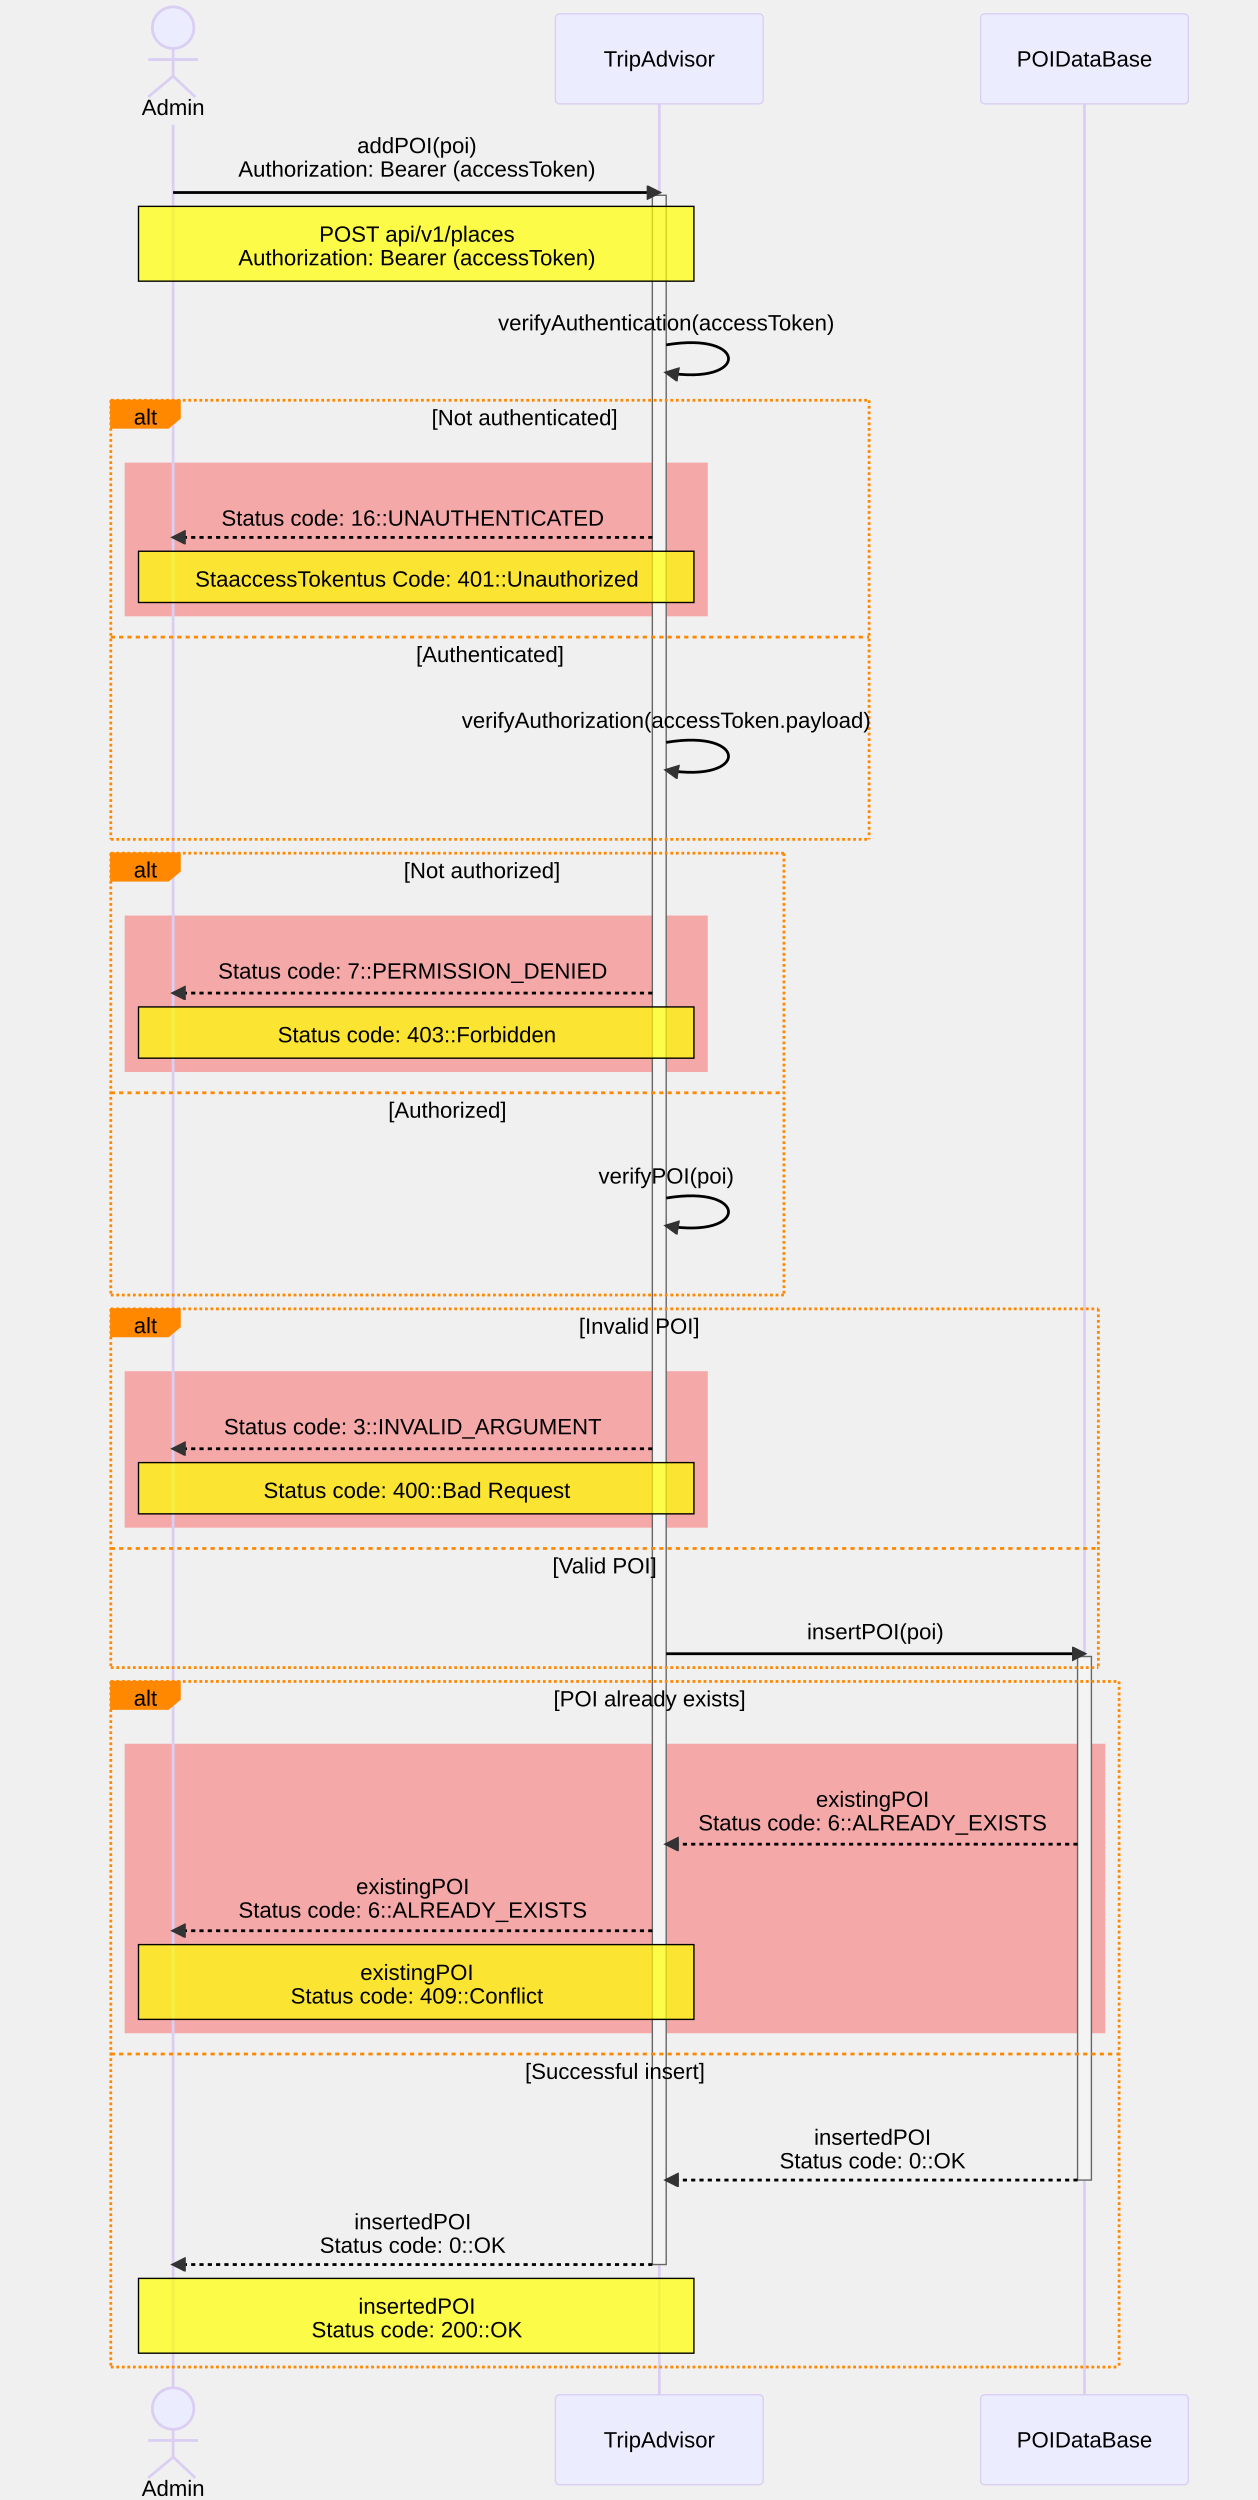
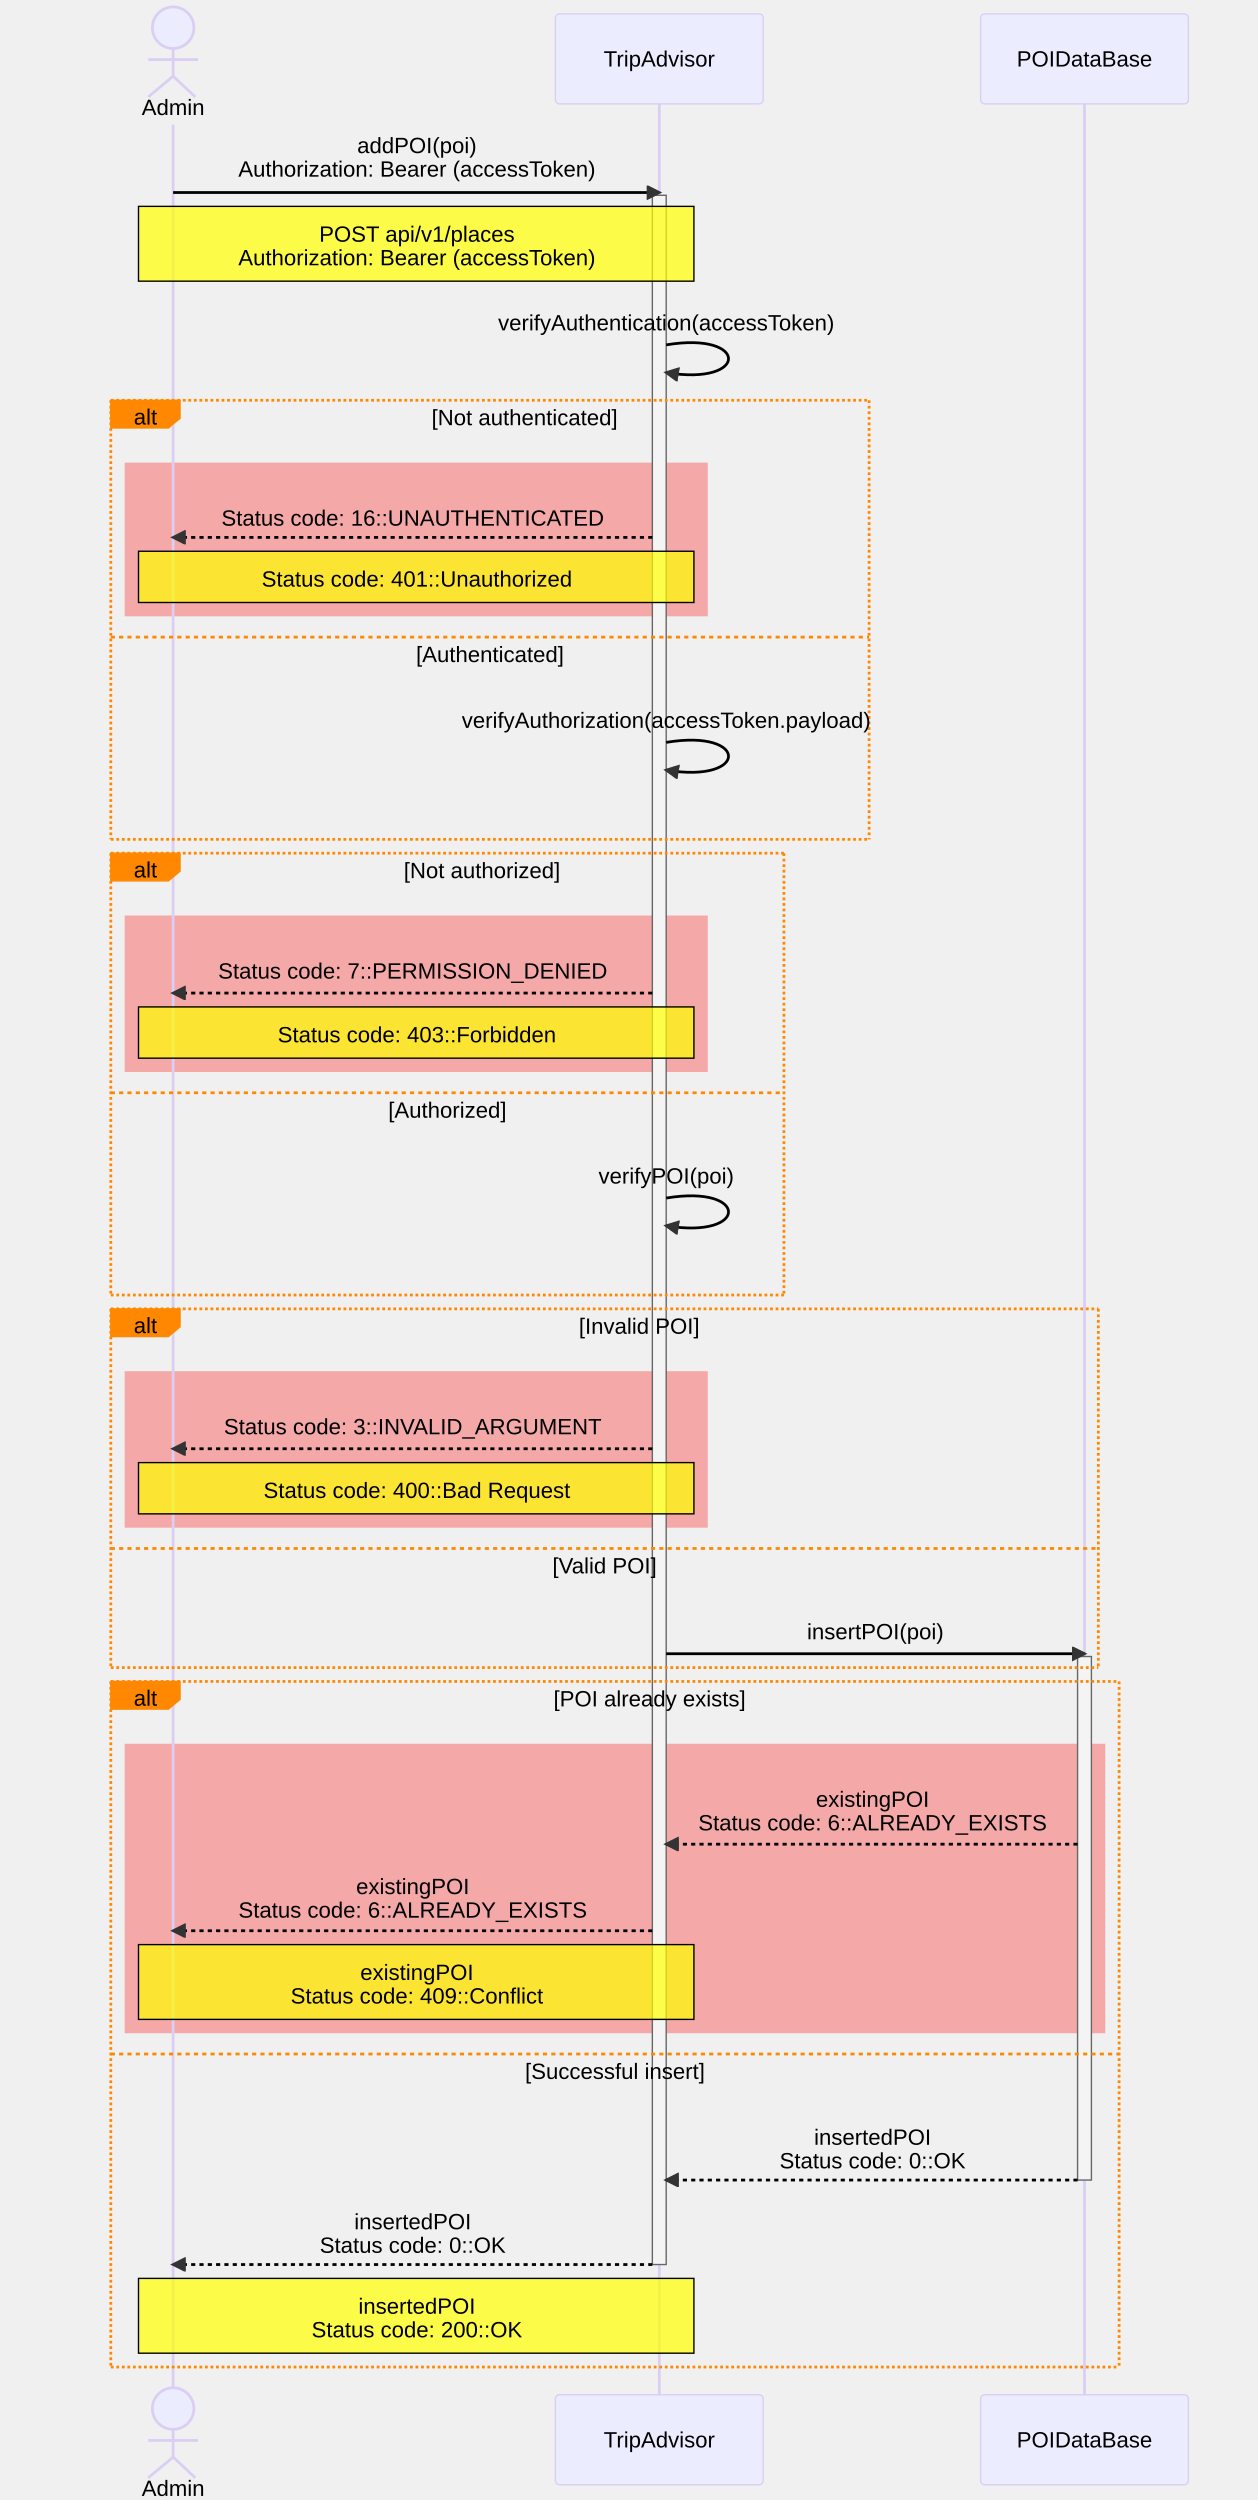
- <svg xmlns="http://www.w3.org/2000/svg" aria-roledescription="sequence" viewBox="-50 -10 908 1805" style="max-width: 908px; background-color: white;" width="100%" id="mermaid-1678031752654">
+ <svg xmlns="http://www.w3.org/2000/svg" aria-roledescription="sequence" role="graphics-document document" viewBox="-50 -10 908 1805" style="max-width: 908px; background-color: white;" width="100%" id="mermaid-1678450898382">
  <rect class="rect" height="209" width="708" fill="rgba(255, 0, 0, 0.3)" y="1249" x="40" />
  <rect class="rect" height="113" width="421" fill="rgba(255, 0, 0, 0.3)" y="980" x="40" />
  <rect class="rect" height="113" width="421" fill="rgba(255, 0, 0, 0.3)" y="651" x="40" />
  <rect class="rect" height="111" width="421" fill="rgba(255, 0, 0, 0.3)" y="324" x="40" />
-   <style>#mermaid-1678031752654{font-family:"trebuchet ms",verdana,arial,sans-serif;font-size:16px;fill:#333;}#mermaid-1678031752654 .error-icon{fill:#552222;}#mermaid-1678031752654 .error-text{fill:#552222;stroke:#552222;}#mermaid-1678031752654 .edge-thickness-normal{stroke-width:2px;}#mermaid-1678031752654 .edge-thickness-thick{stroke-width:3.5px;}#mermaid-1678031752654 .edge-pattern-solid{stroke-dasharray:0;}#mermaid-1678031752654 .edge-pattern-dashed{stroke-dasharray:3;}#mermaid-1678031752654 .edge-pattern-dotted{stroke-dasharray:2;}#mermaid-1678031752654 .marker{fill:#333333;stroke:#333333;}#mermaid-1678031752654 .marker.cross{stroke:#333333;}#mermaid-1678031752654 svg{font-family:"trebuchet ms",verdana,arial,sans-serif;font-size:16px;}#mermaid-1678031752654 .actor{stroke:hsl(259.626, 59.777%, 87.902%);fill:#ECECFF;}#mermaid-1678031752654 text.actor&gt;tspan{fill:black;stroke:none;}#mermaid-1678031752654 .actor-line{stroke:grey;}#mermaid-1678031752654 .messageLine0{stroke-width:1.5;stroke-dasharray:none;stroke:#333;}#mermaid-1678031752654 .messageLine1{stroke-width:1.5;stroke-dasharray:2,2;stroke:#333;}#mermaid-1678031752654 #arrowhead path{fill:#333;stroke:#333;}#mermaid-1678031752654 .sequenceNumber{fill:white;}#mermaid-1678031752654 #sequencenumber{fill:#333;}#mermaid-1678031752654 #crosshead path{fill:#333;stroke:#333;}#mermaid-1678031752654 .messageText{fill:#333;stroke:none;}#mermaid-1678031752654 .labelBox{stroke:hsl(259.626, 59.777%, 87.902%);fill:#ECECFF;}#mermaid-1678031752654 .labelText,#mermaid-1678031752654 .labelText&gt;tspan{fill:black;stroke:none;}#mermaid-1678031752654 .loopText,#mermaid-1678031752654 .loopText&gt;tspan{fill:black;stroke:none;}#mermaid-1678031752654 .loopLine{stroke-width:2px;stroke-dasharray:2,2;stroke:hsl(259.626, 59.777%, 87.902%);fill:hsl(259.626, 59.777%, 87.902%);}#mermaid-1678031752654 .note{stroke:#aaaa33;fill:#fff5ad;}#mermaid-1678031752654 .noteText,#mermaid-1678031752654 .noteText&gt;tspan{fill:black;stroke:none;}#mermaid-1678031752654 .activation0{fill:#f4f4f4;stroke:#666;}#mermaid-1678031752654 .activation1{fill:#f4f4f4;stroke:#666;}#mermaid-1678031752654 .activation2{fill:#f4f4f4;stroke:#666;}#mermaid-1678031752654 .actorPopupMenu{position:absolute;}#mermaid-1678031752654 .actorPopupMenuPanel{position:absolute;fill:#ECECFF;box-shadow:0px 8px 16px 0px rgba(0,0,0,0.2);filter:drop-shadow(3px 5px 2px rgb(0 0 0 / 0.4));}#mermaid-1678031752654 .actor-man line{stroke:hsl(259.626, 59.777%, 87.902%);fill:#ECECFF;}#mermaid-1678031752654 .actor-man circle,#mermaid-1678031752654 line{stroke:hsl(259.626, 59.777%, 87.902%);fill:#ECECFF;stroke-width:2px;}#mermaid-1678031752654 :root{--mermaid-font-family:"trebuchet ms",verdana,arial,sans-serif;}</style>
+   <style>#mermaid-1678450898382{font-family:"trebuchet ms",verdana,arial,sans-serif;font-size:16px;fill:#333;}#mermaid-1678450898382 .error-icon{fill:#552222;}#mermaid-1678450898382 .error-text{fill:#552222;stroke:#552222;}#mermaid-1678450898382 .edge-thickness-normal{stroke-width:2px;}#mermaid-1678450898382 .edge-thickness-thick{stroke-width:3.5px;}#mermaid-1678450898382 .edge-pattern-solid{stroke-dasharray:0;}#mermaid-1678450898382 .edge-pattern-dashed{stroke-dasharray:3;}#mermaid-1678450898382 .edge-pattern-dotted{stroke-dasharray:2;}#mermaid-1678450898382 .marker{fill:#333333;stroke:#333333;}#mermaid-1678450898382 .marker.cross{stroke:#333333;}#mermaid-1678450898382 svg{font-family:"trebuchet ms",verdana,arial,sans-serif;font-size:16px;}#mermaid-1678450898382 .actor{stroke:hsl(259.626, 59.777%, 87.902%);fill:#ECECFF;}#mermaid-1678450898382 text.actor&gt;tspan{fill:black;stroke:none;}#mermaid-1678450898382 .actor-line{stroke:grey;}#mermaid-1678450898382 .messageLine0{stroke-width:1.5;stroke-dasharray:none;stroke:#333;}#mermaid-1678450898382 .messageLine1{stroke-width:1.5;stroke-dasharray:2,2;stroke:#333;}#mermaid-1678450898382 #arrowhead path{fill:#333;stroke:#333;}#mermaid-1678450898382 .sequenceNumber{fill:white;}#mermaid-1678450898382 #sequencenumber{fill:#333;}#mermaid-1678450898382 #crosshead path{fill:#333;stroke:#333;}#mermaid-1678450898382 .messageText{fill:#333;stroke:none;}#mermaid-1678450898382 .labelBox{stroke:hsl(259.626, 59.777%, 87.902%);fill:#ECECFF;}#mermaid-1678450898382 .labelText,#mermaid-1678450898382 .labelText&gt;tspan{fill:black;stroke:none;}#mermaid-1678450898382 .loopText,#mermaid-1678450898382 .loopText&gt;tspan{fill:black;stroke:none;}#mermaid-1678450898382 .loopLine{stroke-width:2px;stroke-dasharray:2,2;stroke:hsl(259.626, 59.777%, 87.902%);fill:hsl(259.626, 59.777%, 87.902%);}#mermaid-1678450898382 .note{stroke:#aaaa33;fill:#fff5ad;}#mermaid-1678450898382 .noteText,#mermaid-1678450898382 .noteText&gt;tspan{fill:black;stroke:none;}#mermaid-1678450898382 .activation0{fill:#f4f4f4;stroke:#666;}#mermaid-1678450898382 .activation1{fill:#f4f4f4;stroke:#666;}#mermaid-1678450898382 .activation2{fill:#f4f4f4;stroke:#666;}#mermaid-1678450898382 .actorPopupMenu{position:absolute;}#mermaid-1678450898382 .actorPopupMenuPanel{position:absolute;fill:#ECECFF;box-shadow:0px 8px 16px 0px rgba(0,0,0,0.2);filter:drop-shadow(3px 5px 2px rgb(0 0 0 / 0.4));}#mermaid-1678450898382 .actor-man line{stroke:hsl(259.626, 59.777%, 87.902%);fill:#ECECFF;}#mermaid-1678450898382 .actor-man circle,#mermaid-1678450898382 line{stroke:hsl(259.626, 59.777%, 87.902%);fill:#ECECFF;stroke-width:2px;}#mermaid-1678450898382 :root{--mermaid-font-family:"trebuchet ms",verdana,arial,sans-serif;}</style>
  <g />
  <defs>
    <symbol height="24" width="24" id="computer">
      <path d="M2 2v13h20v-13h-20zm18 11h-16v-9h16v9zm-10.228 6l.466-1h3.524l.467 1h-4.457zm14.228 3h-24l2-6h2.104l-1.33 4h18.45l-1.297-4h2.073l2 6zm-5-10h-14v-7h14v7z" transform="scale(.5)" />
    </symbol>
  </defs>
  <defs>
    <symbol clip-rule="evenodd" fill-rule="evenodd" id="database">
      <path d="M12.258.001l.256.004.255.005.253.008.251.01.249.012.247.015.246.016.242.019.241.02.239.023.236.024.233.027.231.028.229.031.225.032.223.034.22.036.217.038.214.04.211.041.208.043.205.045.201.046.198.048.194.05.191.051.187.053.183.054.18.056.175.057.172.059.168.06.163.061.16.063.155.064.15.066.074.033.073.033.071.034.07.034.069.035.068.035.067.035.066.035.064.036.064.036.062.036.06.036.06.037.058.037.058.037.055.038.055.038.053.038.052.038.051.039.05.039.048.039.047.039.045.04.044.04.043.04.041.04.04.041.039.041.037.041.036.041.034.041.033.042.032.042.03.042.029.042.027.042.026.043.024.043.023.043.021.043.02.043.018.044.017.043.015.044.013.044.012.044.011.045.009.044.007.045.006.045.004.045.002.045.001.045v17l-.001.045-.002.045-.004.045-.006.045-.007.045-.009.044-.011.045-.012.044-.013.044-.015.044-.017.043-.018.044-.02.043-.021.043-.023.043-.024.043-.026.043-.027.042-.029.042-.03.042-.032.042-.033.042-.034.041-.036.041-.037.041-.039.041-.04.041-.041.04-.043.04-.044.04-.045.04-.047.039-.048.039-.05.039-.051.039-.052.038-.053.038-.055.038-.055.038-.058.037-.058.037-.06.037-.06.036-.062.036-.064.036-.064.036-.066.035-.067.035-.068.035-.069.035-.07.034-.071.034-.073.033-.074.033-.15.066-.155.064-.16.063-.163.061-.168.06-.172.059-.175.057-.18.056-.183.054-.187.053-.191.051-.194.05-.198.048-.201.046-.205.045-.208.043-.211.041-.214.04-.217.038-.22.036-.223.034-.225.032-.229.031-.231.028-.233.027-.236.024-.239.023-.241.02-.242.019-.246.016-.247.015-.249.012-.251.01-.253.008-.255.005-.256.004-.258.001-.258-.001-.256-.004-.255-.005-.253-.008-.251-.01-.249-.012-.247-.015-.245-.016-.243-.019-.241-.02-.238-.023-.236-.024-.234-.027-.231-.028-.228-.031-.226-.032-.223-.034-.22-.036-.217-.038-.214-.04-.211-.041-.208-.043-.204-.045-.201-.046-.198-.048-.195-.05-.19-.051-.187-.053-.184-.054-.179-.056-.176-.057-.172-.059-.167-.06-.164-.061-.159-.063-.155-.064-.151-.066-.074-.033-.072-.033-.072-.034-.07-.034-.069-.035-.068-.035-.067-.035-.066-.035-.064-.036-.063-.036-.062-.036-.061-.036-.06-.037-.058-.037-.057-.037-.056-.038-.055-.038-.053-.038-.052-.038-.051-.039-.049-.039-.049-.039-.046-.039-.046-.04-.044-.04-.043-.04-.041-.04-.04-.041-.039-.041-.037-.041-.036-.041-.034-.041-.033-.042-.032-.042-.03-.042-.029-.042-.027-.042-.026-.043-.024-.043-.023-.043-.021-.043-.02-.043-.018-.044-.017-.043-.015-.044-.013-.044-.012-.044-.011-.045-.009-.044-.007-.045-.006-.045-.004-.045-.002-.045-.001-.045v-17l.001-.045.002-.045.004-.045.006-.045.007-.045.009-.044.011-.045.012-.044.013-.044.015-.044.017-.043.018-.044.02-.043.021-.043.023-.043.024-.043.026-.043.027-.042.029-.042.03-.042.032-.042.033-.042.034-.041.036-.041.037-.041.039-.041.04-.041.041-.04.043-.04.044-.04.046-.04.046-.039.049-.039.049-.039.051-.039.052-.038.053-.038.055-.038.056-.038.057-.037.058-.037.06-.037.061-.036.062-.036.063-.036.064-.036.066-.035.067-.035.068-.035.069-.035.07-.034.072-.034.072-.033.074-.033.151-.066.155-.064.159-.063.164-.061.167-.06.172-.059.176-.057.179-.056.184-.054.187-.053.19-.051.195-.05.198-.048.201-.046.204-.045.208-.043.211-.041.214-.04.217-.038.22-.036.223-.034.226-.032.228-.031.231-.028.234-.027.236-.024.238-.023.241-.02.243-.019.245-.016.247-.015.249-.012.251-.01.253-.008.255-.005.256-.004.258-.001.258.001zm-9.258 20.499v.01l.001.021.003.021.004.022.005.021.006.022.007.022.009.023.01.022.011.023.012.023.013.023.015.023.016.024.017.023.018.024.019.024.021.024.022.025.023.024.024.025.052.049.056.05.061.051.066.051.07.051.075.051.079.052.084.052.088.052.092.052.097.052.102.051.105.052.11.052.114.051.119.051.123.051.127.05.131.05.135.05.139.048.144.049.147.047.152.047.155.047.16.045.163.045.167.043.171.043.176.041.178.041.183.039.187.039.19.037.194.035.197.035.202.033.204.031.209.03.212.029.216.027.219.025.222.024.226.021.23.02.233.018.236.016.24.015.243.012.246.01.249.008.253.005.256.004.259.001.26-.001.257-.004.254-.005.25-.008.247-.011.244-.012.241-.014.237-.016.233-.018.231-.021.226-.021.224-.024.22-.026.216-.027.212-.028.21-.031.205-.031.202-.034.198-.034.194-.036.191-.037.187-.039.183-.04.179-.04.175-.042.172-.043.168-.044.163-.045.16-.046.155-.046.152-.047.148-.048.143-.049.139-.049.136-.05.131-.05.126-.05.123-.051.118-.052.114-.051.11-.052.106-.052.101-.052.096-.052.092-.052.088-.053.083-.051.079-.052.074-.052.07-.051.065-.051.06-.051.056-.05.051-.05.023-.024.023-.025.021-.024.02-.024.019-.024.018-.024.017-.024.015-.023.014-.024.013-.023.012-.023.01-.023.01-.022.008-.022.006-.022.006-.022.004-.022.004-.021.001-.021.001-.021v-4.127l-.077.055-.08.053-.083.054-.085.053-.087.052-.09.052-.093.051-.095.05-.097.05-.1.049-.102.049-.105.048-.106.047-.109.047-.111.046-.114.045-.115.045-.118.044-.12.043-.122.042-.124.042-.126.041-.128.04-.13.04-.132.038-.134.038-.135.037-.138.037-.139.035-.142.035-.143.034-.144.033-.147.032-.148.031-.15.03-.151.03-.153.029-.154.027-.156.027-.158.026-.159.025-.161.024-.162.023-.163.022-.165.021-.166.02-.167.019-.169.018-.169.017-.171.016-.173.015-.173.014-.175.013-.175.012-.177.011-.178.01-.179.008-.179.008-.181.006-.182.005-.182.004-.184.003-.184.002h-.37l-.184-.002-.184-.003-.182-.004-.182-.005-.181-.006-.179-.008-.179-.008-.178-.01-.176-.011-.176-.012-.175-.013-.173-.014-.172-.015-.171-.016-.17-.017-.169-.018-.167-.019-.166-.02-.165-.021-.163-.022-.162-.023-.161-.024-.159-.025-.157-.026-.156-.027-.155-.027-.153-.029-.151-.03-.15-.03-.148-.031-.146-.032-.145-.033-.143-.034-.141-.035-.14-.035-.137-.037-.136-.037-.134-.038-.132-.038-.13-.04-.128-.04-.126-.041-.124-.042-.122-.042-.12-.044-.117-.043-.116-.045-.113-.045-.112-.046-.109-.047-.106-.047-.105-.048-.102-.049-.1-.049-.097-.05-.095-.05-.093-.052-.09-.051-.087-.052-.085-.053-.083-.054-.08-.054-.077-.054v4.127zm0-5.654v.011l.001.021.003.021.004.021.005.022.006.022.007.022.009.022.01.022.011.023.012.023.013.023.015.024.016.023.017.024.018.024.019.024.021.024.022.024.023.025.024.024.052.05.056.05.061.05.066.051.07.051.075.052.079.051.084.052.088.052.092.052.097.052.102.052.105.052.11.051.114.051.119.052.123.05.127.051.131.05.135.049.139.049.144.048.147.048.152.047.155.046.16.045.163.045.167.044.171.042.176.042.178.04.183.04.187.038.19.037.194.036.197.034.202.033.204.032.209.03.212.028.216.027.219.025.222.024.226.022.23.02.233.018.236.016.24.014.243.012.246.01.249.008.253.006.256.003.259.001.26-.001.257-.003.254-.006.25-.008.247-.01.244-.012.241-.015.237-.016.233-.018.231-.02.226-.022.224-.024.22-.025.216-.027.212-.029.21-.03.205-.032.202-.033.198-.035.194-.036.191-.037.187-.039.183-.039.179-.041.175-.042.172-.043.168-.044.163-.045.16-.045.155-.047.152-.047.148-.048.143-.048.139-.05.136-.049.131-.05.126-.051.123-.051.118-.051.114-.052.11-.052.106-.052.101-.052.096-.052.092-.052.088-.052.083-.052.079-.052.074-.051.07-.052.065-.051.06-.05.056-.051.051-.049.023-.025.023-.024.021-.025.02-.024.019-.024.018-.024.017-.024.015-.023.014-.023.013-.024.012-.022.01-.023.01-.023.008-.022.006-.022.006-.022.004-.021.004-.022.001-.021.001-.021v-4.139l-.077.054-.08.054-.083.054-.085.052-.087.053-.09.051-.093.051-.095.051-.097.05-.1.049-.102.049-.105.048-.106.047-.109.047-.111.046-.114.045-.115.044-.118.044-.12.044-.122.042-.124.042-.126.041-.128.04-.13.039-.132.039-.134.038-.135.037-.138.036-.139.036-.142.035-.143.033-.144.033-.147.033-.148.031-.15.03-.151.03-.153.028-.154.028-.156.027-.158.026-.159.025-.161.024-.162.023-.163.022-.165.021-.166.02-.167.019-.169.018-.169.017-.171.016-.173.015-.173.014-.175.013-.175.012-.177.011-.178.009-.179.009-.179.007-.181.007-.182.005-.182.004-.184.003-.184.002h-.37l-.184-.002-.184-.003-.182-.004-.182-.005-.181-.007-.179-.007-.179-.009-.178-.009-.176-.011-.176-.012-.175-.013-.173-.014-.172-.015-.171-.016-.17-.017-.169-.018-.167-.019-.166-.02-.165-.021-.163-.022-.162-.023-.161-.024-.159-.025-.157-.026-.156-.027-.155-.028-.153-.028-.151-.03-.15-.03-.148-.031-.146-.033-.145-.033-.143-.033-.141-.035-.14-.036-.137-.036-.136-.037-.134-.038-.132-.039-.13-.039-.128-.04-.126-.041-.124-.042-.122-.043-.12-.043-.117-.044-.116-.044-.113-.046-.112-.046-.109-.046-.106-.047-.105-.048-.102-.049-.1-.049-.097-.05-.095-.051-.093-.051-.09-.051-.087-.053-.085-.052-.083-.054-.08-.054-.077-.054v4.139zm0-5.666v.011l.001.02.003.022.004.021.005.022.006.021.007.022.009.023.01.022.011.023.012.023.013.023.015.023.016.024.017.024.018.023.019.024.021.025.022.024.023.024.024.025.052.05.056.05.061.05.066.051.07.051.075.052.079.051.084.052.088.052.092.052.097.052.102.052.105.051.11.052.114.051.119.051.123.051.127.05.131.05.135.05.139.049.144.048.147.048.152.047.155.046.16.045.163.045.167.043.171.043.176.042.178.04.183.04.187.038.19.037.194.036.197.034.202.033.204.032.209.03.212.028.216.027.219.025.222.024.226.021.23.02.233.018.236.017.24.014.243.012.246.01.249.008.253.006.256.003.259.001.26-.001.257-.003.254-.006.25-.008.247-.01.244-.013.241-.014.237-.016.233-.018.231-.02.226-.022.224-.024.22-.025.216-.027.212-.029.21-.03.205-.032.202-.033.198-.035.194-.036.191-.037.187-.039.183-.039.179-.041.175-.042.172-.043.168-.044.163-.045.16-.045.155-.047.152-.047.148-.048.143-.049.139-.049.136-.049.131-.051.126-.05.123-.051.118-.052.114-.051.11-.052.106-.052.101-.052.096-.052.092-.052.088-.052.083-.052.079-.052.074-.052.07-.051.065-.051.06-.051.056-.05.051-.049.023-.025.023-.025.021-.024.02-.024.019-.024.018-.024.017-.024.015-.023.014-.024.013-.023.012-.023.01-.022.01-.023.008-.022.006-.022.006-.022.004-.022.004-.021.001-.021.001-.021v-4.153l-.077.054-.08.054-.083.053-.085.053-.087.053-.09.051-.093.051-.095.051-.097.05-.1.049-.102.048-.105.048-.106.048-.109.046-.111.046-.114.046-.115.044-.118.044-.12.043-.122.043-.124.042-.126.041-.128.04-.13.039-.132.039-.134.038-.135.037-.138.036-.139.036-.142.034-.143.034-.144.033-.147.032-.148.032-.15.03-.151.03-.153.028-.154.028-.156.027-.158.026-.159.024-.161.024-.162.023-.163.023-.165.021-.166.02-.167.019-.169.018-.169.017-.171.016-.173.015-.173.014-.175.013-.175.012-.177.01-.178.01-.179.009-.179.007-.181.006-.182.006-.182.004-.184.003-.184.001-.185.001-.185-.001-.184-.001-.184-.003-.182-.004-.182-.006-.181-.006-.179-.007-.179-.009-.178-.01-.176-.01-.176-.012-.175-.013-.173-.014-.172-.015-.171-.016-.17-.017-.169-.018-.167-.019-.166-.02-.165-.021-.163-.023-.162-.023-.161-.024-.159-.024-.157-.026-.156-.027-.155-.028-.153-.028-.151-.03-.15-.03-.148-.032-.146-.032-.145-.033-.143-.034-.141-.034-.14-.036-.137-.036-.136-.037-.134-.038-.132-.039-.13-.039-.128-.041-.126-.041-.124-.041-.122-.043-.12-.043-.117-.044-.116-.044-.113-.046-.112-.046-.109-.046-.106-.048-.105-.048-.102-.048-.1-.05-.097-.049-.095-.051-.093-.051-.09-.052-.087-.052-.085-.053-.083-.053-.08-.054-.077-.054v4.153zm8.74-8.179l-.257.004-.254.005-.25.008-.247.011-.244.012-.241.014-.237.016-.233.018-.231.021-.226.022-.224.023-.22.026-.216.027-.212.028-.21.031-.205.032-.202.033-.198.034-.194.036-.191.038-.187.038-.183.04-.179.041-.175.042-.172.043-.168.043-.163.045-.16.046-.155.046-.152.048-.148.048-.143.048-.139.049-.136.05-.131.05-.126.051-.123.051-.118.051-.114.052-.11.052-.106.052-.101.052-.096.052-.092.052-.088.052-.083.052-.079.052-.074.051-.07.052-.065.051-.06.05-.056.05-.051.05-.023.025-.023.024-.021.024-.02.025-.019.024-.018.024-.017.023-.015.024-.014.023-.013.023-.012.023-.01.023-.01.022-.008.022-.006.023-.006.021-.004.022-.004.021-.001.021-.001.021.001.021.001.021.004.021.004.022.006.021.006.023.008.022.01.022.01.023.012.023.013.023.014.023.015.024.017.023.018.024.019.024.02.025.021.024.023.024.023.025.051.05.056.05.06.05.065.051.07.052.074.051.079.052.083.052.088.052.092.052.096.052.101.052.106.052.11.052.114.052.118.051.123.051.126.051.131.05.136.05.139.049.143.048.148.048.152.048.155.046.16.046.163.045.168.043.172.043.175.042.179.041.183.04.187.038.191.038.194.036.198.034.202.033.205.032.21.031.212.028.216.027.22.026.224.023.226.022.231.021.233.018.237.016.241.014.244.012.247.011.25.008.254.005.257.004.26.001.26-.001.257-.004.254-.005.25-.008.247-.011.244-.012.241-.014.237-.016.233-.018.231-.021.226-.022.224-.023.22-.026.216-.027.212-.028.21-.031.205-.032.202-.033.198-.034.194-.036.191-.038.187-.038.183-.04.179-.041.175-.042.172-.043.168-.043.163-.045.16-.046.155-.046.152-.048.148-.048.143-.048.139-.049.136-.05.131-.05.126-.051.123-.051.118-.051.114-.052.11-.052.106-.052.101-.052.096-.052.092-.052.088-.052.083-.052.079-.052.074-.051.07-.052.065-.051.06-.05.056-.05.051-.05.023-.025.023-.024.021-.024.02-.025.019-.024.018-.024.017-.023.015-.024.014-.023.013-.023.012-.023.01-.023.01-.022.008-.022.006-.023.006-.021.004-.022.004-.021.001-.021.001-.021-.001-.021-.001-.021-.004-.021-.004-.022-.006-.021-.006-.023-.008-.022-.01-.022-.01-.023-.012-.023-.013-.023-.014-.023-.015-.024-.017-.023-.018-.024-.019-.024-.02-.025-.021-.024-.023-.024-.023-.025-.051-.05-.056-.05-.06-.05-.065-.051-.07-.052-.074-.051-.079-.052-.083-.052-.088-.052-.092-.052-.096-.052-.101-.052-.106-.052-.11-.052-.114-.052-.118-.051-.123-.051-.126-.051-.131-.05-.136-.05-.139-.049-.143-.048-.148-.048-.152-.048-.155-.046-.16-.046-.163-.045-.168-.043-.172-.043-.175-.042-.179-.041-.183-.04-.187-.038-.191-.038-.194-.036-.198-.034-.202-.033-.205-.032-.21-.031-.212-.028-.216-.027-.22-.026-.224-.023-.226-.022-.231-.021-.233-.018-.237-.016-.241-.014-.244-.012-.247-.011-.25-.008-.254-.005-.257-.004-.26-.001-.26.001z" transform="scale(.5)" />
    </symbol>
  </defs>
  <defs>
    <symbol height="24" width="24" id="clock">
      <path d="M12 2c5.514 0 10 4.486 10 10s-4.486 10-10 10-10-4.486-10-10 4.486-10 10-10zm0-2c-6.627 0-12 5.373-12 12s5.373 12 12 12 12-5.373 12-12-5.373-12-12-12zm5.848 12.459c.202.038.202.333.001.372-1.907.361-6.045 1.111-6.547 1.111-.719 0-1.301-.582-1.301-1.301 0-.512.77-5.447 1.125-7.445.034-.192.312-.181.343.014l.985 6.238 5.394 1.011z" transform="scale(.5)" />
    </symbol>
  </defs>
  <line stroke="#999" stroke-width="0.5px" class="200" y2="1739" x2="75" y1="80" x1="75" id="actor0" />
  <g class="actor-man">
    <line y2="45" x2="75" y1="25" x1="75" id="actor-man-torso0" />
    <line y2="33" x2="93" y1="33" x1="57" id="actor-man-arms0" />
    <line y2="45" x2="75" y1="60" x1="57" />
    <line y2="60" x2="91" y1="45" x1="75" />
    <circle height="65" width="150" r="15" cy="10" cx="75" />
    <text style="text-anchor: middle; font-size: 16px; font-weight: 400;" class="actor" alignment-baseline="central" dominant-baseline="central" y="67.5" x="75">
      <tspan dy="0" x="75">Admin</tspan>
    </text>
  </g>
  <g>
    <line stroke="#999" stroke-width="0.5px" class="200" y2="1739" x2="426" y1="5" x1="426" id="actor1" />
    <g id="root-1">
      <rect class="actor" ry="3" rx="3" height="65" width="150" stroke="#666" fill="#eaeaea" y="0" x="351" />
      <text style="text-anchor: middle; font-size: 16px; font-weight: 400;" class="actor" alignment-baseline="central" dominant-baseline="central" y="32.5" x="426">
        <tspan dy="0" x="426">TripAdvisor</tspan>
      </text>
    </g>
  </g>
  <g>
    <line stroke="#999" stroke-width="0.5px" class="200" y2="1739" x2="733" y1="5" x1="733" id="actor2" />
    <g id="root-2">
      <rect class="actor" ry="3" rx="3" height="65" width="150" stroke="#666" fill="#eaeaea" y="0" x="658" />
      <text style="text-anchor: middle; font-size: 16px; font-weight: 400;" class="actor" alignment-baseline="central" dominant-baseline="central" y="32.5" x="733">
        <tspan dy="0" x="733">POIDataBase</tspan>
      </text>
    </g>
  </g>
  <defs>
    <marker orient="auto" markerHeight="12" markerWidth="12" markerUnits="userSpaceOnUse" refY="5" refX="9" id="arrowhead">
      <path d="M 0 0 L 10 5 L 0 10 z" />
    </marker>
  </defs>
  <defs>
    <marker refY="5" refX="4" orient="auto" markerHeight="8" markerWidth="15" id="crosshead">
      <path style="stroke-dasharray: 0, 0;" d="M 1,2 L 6,7 M 6,2 L 1,7" stroke-width="1pt" stroke="#000000" fill="none" />
    </marker>
  </defs>
  <defs>
    <marker orient="auto" markerHeight="28" markerWidth="20" refY="7" refX="18" id="filled-head">
      <path d="M 18,7 L9,13 L14,7 L9,1 Z" />
    </marker>
  </defs>
  <defs>
    <marker orient="auto" markerHeight="40" markerWidth="60" refY="15" refX="15" id="sequencenumber">
      <circle r="6" cy="15" cx="15" />
    </marker>
  </defs>
  <g>
    <rect class="activation0" ry="0" rx="0" height="1494" width="10" stroke="#666" fill="#EDF2AE" y="131" x="421" />
  </g>
  <g>
    <rect class="note" ry="0" rx="0" height="54" width="401" stroke="#666" fill="#EDF2AE" y="139" x="50" />
    <text style="font-size: 16px; font-weight: 400;" dy="1em" class="noteText" alignment-baseline="middle" dominant-baseline="middle" text-anchor="middle" y="144" x="251">
      <tspan x="251">POST api/v1/places</tspan>
    </text>
    <text style="font-size: 16px; font-weight: 400;" dy="1em" class="noteText" alignment-baseline="middle" dominant-baseline="middle" text-anchor="middle" y="161" x="251">
      <tspan x="251">Authorization: Bearer (accessToken)</tspan>
    </text>
  </g>
  <g>
    <rect class="note" ry="0" rx="0" height="37" width="401" stroke="#666" fill="#EDF2AE" y="388" x="50" />
    <text style="font-size: 16px; font-weight: 400;" dy="1em" class="noteText" alignment-baseline="middle" dominant-baseline="middle" text-anchor="middle" y="393" x="251">
-       <tspan x="251">StaaccessTokentus Code: 401::Unauthorized</tspan>
+       <tspan x="251">Status code: 401::Unauthorized</tspan>
    </text>
  </g>
  <g>
    <line class="loopLine" y2="279" x2="577.5" y1="279" x1="30" />
    <line class="loopLine" y2="596" x2="577.5" y1="279" x1="577.5" />
    <line class="loopLine" y2="596" x2="577.5" y1="596" x1="30" />
    <line class="loopLine" y2="596" x2="30" y1="279" x1="30" />
    <line style="stroke-dasharray: 3, 3;" class="loopLine" y2="450" x2="577.5" y1="450" x1="30" />
    <polygon class="labelBox" points="30,279 80,279 80,292 71.6,299 30,299" />
    <text style="font-size: 16px; font-weight: 400;" class="labelText" alignment-baseline="middle" dominant-baseline="middle" text-anchor="middle" y="292" x="55">alt</text>
    <text style="font-size: 16px; font-weight: 400;" class="loopText" text-anchor="middle" y="297" x="328.75">
      <tspan x="328.75">[Not authenticated]</tspan>
    </text>
    <text style="font-size: 16px; font-weight: 400;" class="loopText" text-anchor="middle" y="468" x="303.75">[Authenticated]</text>
  </g>
  <g>
    <rect class="note" ry="0" rx="0" height="37" width="401" stroke="#666" fill="#EDF2AE" y="717" x="50" />
    <text style="font-size: 16px; font-weight: 400;" dy="1em" class="noteText" alignment-baseline="middle" dominant-baseline="middle" text-anchor="middle" y="722" x="251">
      <tspan x="251">Status code: 403::Forbidden</tspan>
    </text>
  </g>
  <g>
    <line class="loopLine" y2="606" x2="516" y1="606" x1="30" />
    <line class="loopLine" y2="925" x2="516" y1="606" x1="516" />
    <line class="loopLine" y2="925" x2="516" y1="925" x1="30" />
    <line class="loopLine" y2="925" x2="30" y1="606" x1="30" />
    <line style="stroke-dasharray: 3, 3;" class="loopLine" y2="779" x2="516" y1="779" x1="30" />
    <polygon class="labelBox" points="30,606 80,606 80,619 71.6,626 30,626" />
    <text style="font-size: 16px; font-weight: 400;" class="labelText" alignment-baseline="middle" dominant-baseline="middle" text-anchor="middle" y="619" x="55">alt</text>
    <text style="font-size: 16px; font-weight: 400;" class="loopText" text-anchor="middle" y="624" x="298">
      <tspan x="298">[Not authorized]</tspan>
    </text>
    <text style="font-size: 16px; font-weight: 400;" class="loopText" text-anchor="middle" y="797" x="273">[Authorized]</text>
  </g>
  <g>
    <rect class="note" ry="0" rx="0" height="37" width="401" stroke="#666" fill="#EDF2AE" y="1046" x="50" />
    <text style="font-size: 16px; font-weight: 400;" dy="1em" class="noteText" alignment-baseline="middle" dominant-baseline="middle" text-anchor="middle" y="1051" x="251">
      <tspan x="251">Status code: 400::Bad Request</tspan>
    </text>
  </g>
  <g>
    <rect class="activation0" ry="0" rx="0" height="378" width="10" stroke="#666" fill="#EDF2AE" y="1186" x="728" />
  </g>
  <g>
    <line class="loopLine" y2="935" x2="743" y1="935" x1="30" />
    <line class="loopLine" y2="1194" x2="743" y1="935" x1="743" />
    <line class="loopLine" y2="1194" x2="743" y1="1194" x1="30" />
    <line class="loopLine" y2="1194" x2="30" y1="935" x1="30" />
    <line style="stroke-dasharray: 3, 3;" class="loopLine" y2="1108" x2="743" y1="1108" x1="30" />
    <polygon class="labelBox" points="30,935 80,935 80,948 71.6,955 30,955" />
    <text style="font-size: 16px; font-weight: 400;" class="labelText" alignment-baseline="middle" dominant-baseline="middle" text-anchor="middle" y="948" x="55">alt</text>
    <text style="font-size: 16px; font-weight: 400;" class="loopText" text-anchor="middle" y="953" x="411.5">
      <tspan x="411.5">[Invalid POI]</tspan>
    </text>
    <text style="font-size: 16px; font-weight: 400;" class="loopText" text-anchor="middle" y="1126" x="386.5">[Valid POI]</text>
  </g>
  <g>
    <rect class="note" ry="0" rx="0" height="54" width="401" stroke="#666" fill="#EDF2AE" y="1394" x="50" />
    <text style="font-size: 16px; font-weight: 400;" dy="1em" class="noteText" alignment-baseline="middle" dominant-baseline="middle" text-anchor="middle" y="1399" x="251">
      <tspan x="251">existingPOI</tspan>
    </text>
    <text style="font-size: 16px; font-weight: 400;" dy="1em" class="noteText" alignment-baseline="middle" dominant-baseline="middle" text-anchor="middle" y="1416" x="251">
      <tspan x="251">Status code: 409::Conflict</tspan>
    </text>
  </g>
  <g>
    <rect class="note" ry="0" rx="0" height="54" width="401" stroke="#666" fill="#EDF2AE" y="1635" x="50" />
    <text style="font-size: 16px; font-weight: 400;" dy="1em" class="noteText" alignment-baseline="middle" dominant-baseline="middle" text-anchor="middle" y="1640" x="251">
      <tspan x="251">insertedPOI</tspan>
    </text>
    <text style="font-size: 16px; font-weight: 400;" dy="1em" class="noteText" alignment-baseline="middle" dominant-baseline="middle" text-anchor="middle" y="1657" x="251">
      <tspan x="251">Status code: 200::OK</tspan>
    </text>
  </g>
  <g>
    <line class="loopLine" y2="1204" x2="758" y1="1204" x1="30" />
    <line class="loopLine" y2="1699" x2="758" y1="1204" x1="758" />
    <line class="loopLine" y2="1699" x2="758" y1="1699" x1="30" />
    <line class="loopLine" y2="1699" x2="30" y1="1204" x1="30" />
    <line style="stroke-dasharray: 3, 3;" class="loopLine" y2="1473" x2="758" y1="1473" x1="30" />
    <polygon class="labelBox" points="30,1204 80,1204 80,1217 71.6,1224 30,1224" />
    <text style="font-size: 16px; font-weight: 400;" class="labelText" alignment-baseline="middle" dominant-baseline="middle" text-anchor="middle" y="1217" x="55">alt</text>
    <text style="font-size: 16px; font-weight: 400;" class="loopText" text-anchor="middle" y="1222" x="419">
      <tspan x="419">[POI already exists]</tspan>
    </text>
    <text style="font-size: 16px; font-weight: 400;" class="loopText" text-anchor="middle" y="1491" x="394">[Successful insert]</text>
  </g>
  <text style="font-size: 16px; font-weight: 400;" dy="1em" class="messageText" alignment-baseline="middle" dominant-baseline="middle" text-anchor="middle" y="80" x="251">addPOI(poi)</text>
  <text style="font-size: 16px; font-weight: 400;" dy="1em" class="messageText" alignment-baseline="middle" dominant-baseline="middle" text-anchor="middle" y="97" x="251">Authorization: Bearer (accessToken)</text>
  <line style="fill: none;" marker-end="url(#arrowhead)" stroke="none" stroke-width="2" class="messageLine0" y2="129" x2="426" y1="129" x1="75" />
  <text style="font-size: 16px; font-weight: 400;" dy="1em" class="messageText" alignment-baseline="middle" dominant-baseline="middle" text-anchor="middle" y="208" x="431">verifyAuthentication(accessToken)</text>
  <path style="fill: none;" marker-end="url(#arrowhead)" stroke="none" stroke-width="2" class="messageLine0" d="M 431,239 C 491,229 491,269 431,259" />
  <text style="font-size: 16px; font-weight: 400;" dy="1em" class="messageText" alignment-baseline="middle" dominant-baseline="middle" text-anchor="middle" y="349" x="248">Status code: 16::UNAUTHENTICATED</text>
  <line style="stroke-dasharray: 3, 3; fill: none;" marker-end="url(#arrowhead)" stroke="none" stroke-width="2" class="messageLine1" y2="378" x2="75" y1="378" x1="421" />
  <text style="font-size: 16px; font-weight: 400;" dy="1em" class="messageText" alignment-baseline="middle" dominant-baseline="middle" text-anchor="middle" y="495" x="431">verifyAuthorization(accessToken.payload)</text>
  <path style="fill: none;" marker-end="url(#arrowhead)" stroke="none" stroke-width="2" class="messageLine0" d="M 431,526 C 491,516 491,556 431,546" />
  <text style="font-size: 16px; font-weight: 400;" dy="1em" class="messageText" alignment-baseline="middle" dominant-baseline="middle" text-anchor="middle" y="676" x="248">Status code: 7::PERMISSION_DENIED</text>
  <line style="stroke-dasharray: 3, 3; fill: none;" marker-end="url(#arrowhead)" stroke="none" stroke-width="2" class="messageLine1" y2="707" x2="75" y1="707" x1="421" />
  <text style="font-size: 16px; font-weight: 400;" dy="1em" class="messageText" alignment-baseline="middle" dominant-baseline="middle" text-anchor="middle" y="824" x="431">verifyPOI(poi)</text>
  <path style="fill: none;" marker-end="url(#arrowhead)" stroke="none" stroke-width="2" class="messageLine0" d="M 431,855 C 491,845 491,885 431,875" />
  <text style="font-size: 16px; font-weight: 400;" dy="1em" class="messageText" alignment-baseline="middle" dominant-baseline="middle" text-anchor="middle" y="1005" x="248">Status code: 3::INVALID_ARGUMENT</text>
  <line style="stroke-dasharray: 3, 3; fill: none;" marker-end="url(#arrowhead)" stroke="none" stroke-width="2" class="messageLine1" y2="1036" x2="75" y1="1036" x1="421" />
  <text style="font-size: 16px; font-weight: 400;" dy="1em" class="messageText" alignment-baseline="middle" dominant-baseline="middle" text-anchor="middle" y="1153" x="582">insertPOI(poi)</text>
  <line style="fill: none;" marker-end="url(#arrowhead)" stroke="none" stroke-width="2" class="messageLine0" y2="1184" x2="733" y1="1184" x1="431" />
  <text style="font-size: 16px; font-weight: 400;" dy="1em" class="messageText" alignment-baseline="middle" dominant-baseline="middle" text-anchor="middle" y="1274" x="580">existingPOI</text>
  <text style="font-size: 16px; font-weight: 400;" dy="1em" class="messageText" alignment-baseline="middle" dominant-baseline="middle" text-anchor="middle" y="1291" x="580">Status code: 6::ALREADY_EXISTS</text>
  <line style="stroke-dasharray: 3, 3; fill: none;" marker-end="url(#arrowhead)" stroke="none" stroke-width="2" class="messageLine1" y2="1321.5" x2="431" y1="1321.5" x1="728" />
  <text style="font-size: 16px; font-weight: 400;" dy="1em" class="messageText" alignment-baseline="middle" dominant-baseline="middle" text-anchor="middle" y="1337" x="248">existingPOI</text>
  <text style="font-size: 16px; font-weight: 400;" dy="1em" class="messageText" alignment-baseline="middle" dominant-baseline="middle" text-anchor="middle" y="1354" x="248">Status code: 6::ALREADY_EXISTS</text>
  <line style="stroke-dasharray: 3, 3; fill: none;" marker-end="url(#arrowhead)" stroke="none" stroke-width="2" class="messageLine1" y2="1384" x2="75" y1="1384" x1="421" />
  <text style="font-size: 16px; font-weight: 400;" dy="1em" class="messageText" alignment-baseline="middle" dominant-baseline="middle" text-anchor="middle" y="1518" x="580">insertedPOI</text>
  <text style="font-size: 16px; font-weight: 400;" dy="1em" class="messageText" alignment-baseline="middle" dominant-baseline="middle" text-anchor="middle" y="1535" x="580">Status code: 0::OK</text>
  <line style="stroke-dasharray: 3, 3; fill: none;" marker-end="url(#arrowhead)" stroke="none" stroke-width="2" class="messageLine1" y2="1564" x2="431" y1="1564" x1="728" />
  <text style="font-size: 16px; font-weight: 400;" dy="1em" class="messageText" alignment-baseline="middle" dominant-baseline="middle" text-anchor="middle" y="1579" x="248">insertedPOI</text>
  <text style="font-size: 16px; font-weight: 400;" dy="1em" class="messageText" alignment-baseline="middle" dominant-baseline="middle" text-anchor="middle" y="1596" x="248">Status code: 0::OK</text>
  <line style="stroke-dasharray: 3, 3; fill: none;" marker-end="url(#arrowhead)" stroke="none" stroke-width="2" class="messageLine1" y2="1625" x2="75" y1="1625" x1="421" />
  <g class="actor-man">
    <line y2="1764" x2="75" y1="1744" x1="75" id="actor-man-torso2" />
    <line y2="1752" x2="93" y1="1752" x1="57" id="actor-man-arms2" />
    <line y2="1764" x2="75" y1="1779" x1="57" />
    <line y2="1779" x2="91" y1="1764" x1="75" />
    <circle height="65" width="150" r="15" cy="1729" cx="75" />
    <text style="text-anchor: middle; font-size: 16px; font-weight: 400;" class="actor" alignment-baseline="central" dominant-baseline="central" y="1786.5" x="75">
      <tspan dy="0" x="75">Admin</tspan>
    </text>
  </g>
  <g>
    <rect class="actor" ry="3" rx="3" height="65" width="150" stroke="#666" fill="#eaeaea" y="1719" x="351" />
    <text style="text-anchor: middle; font-size: 16px; font-weight: 400;" class="actor" alignment-baseline="central" dominant-baseline="central" y="1751.5" x="426">
      <tspan dy="0" x="426">TripAdvisor</tspan>
    </text>
  </g>
  <g>
    <rect class="actor" ry="3" rx="3" height="65" width="150" stroke="#666" fill="#eaeaea" y="1719" x="658" />
    <text style="text-anchor: middle; font-size: 16px; font-weight: 400;" class="actor" alignment-baseline="central" dominant-baseline="central" y="1751.5" x="733">
      <tspan dy="0" x="733">POIDataBase</tspan>
    </text>
  </g>
  <style>* {
    background: #808080 !important;
}

.actor-line {
    stroke: #ccccff !important;
}


.messageLine0 {
    stroke-width: 2 !important;
    stroke-dasharray: '2 2' !important;
    marker-end: 'url(#arrowhead)' !important;
    stroke: black !important;
}

.messageLine1 {
    stroke-width: 2 !important;
    stroke-dasharray: '2 2' !important;
    stroke: black !important;
}

.messageText {
    fill: black !important;
    stroke: none;
    font-family: 'trebuchet ms', verdana, arial;
    font-size: 16px !important;
}

.labelBox {
    stroke: #ff8800 !important;
    fill: #ff8800 !important;
}


.loopLine {
    stroke-width: 2;
    stroke-dasharray: '2 2';
    marker-end: 'url(#arrowhead)';
    stroke: #ff8800 !important;
}

.note {
    stroke: #000000 !important;
    fill: hsl(60, 100%, 50%, 0.7) !important;
}

.noteText {
    fill: #000000;
    stroke: none;
    font-family: 'trebuchet ms', verdana, arial;
    font-size: 16px !important;
}
</style>
</svg>
